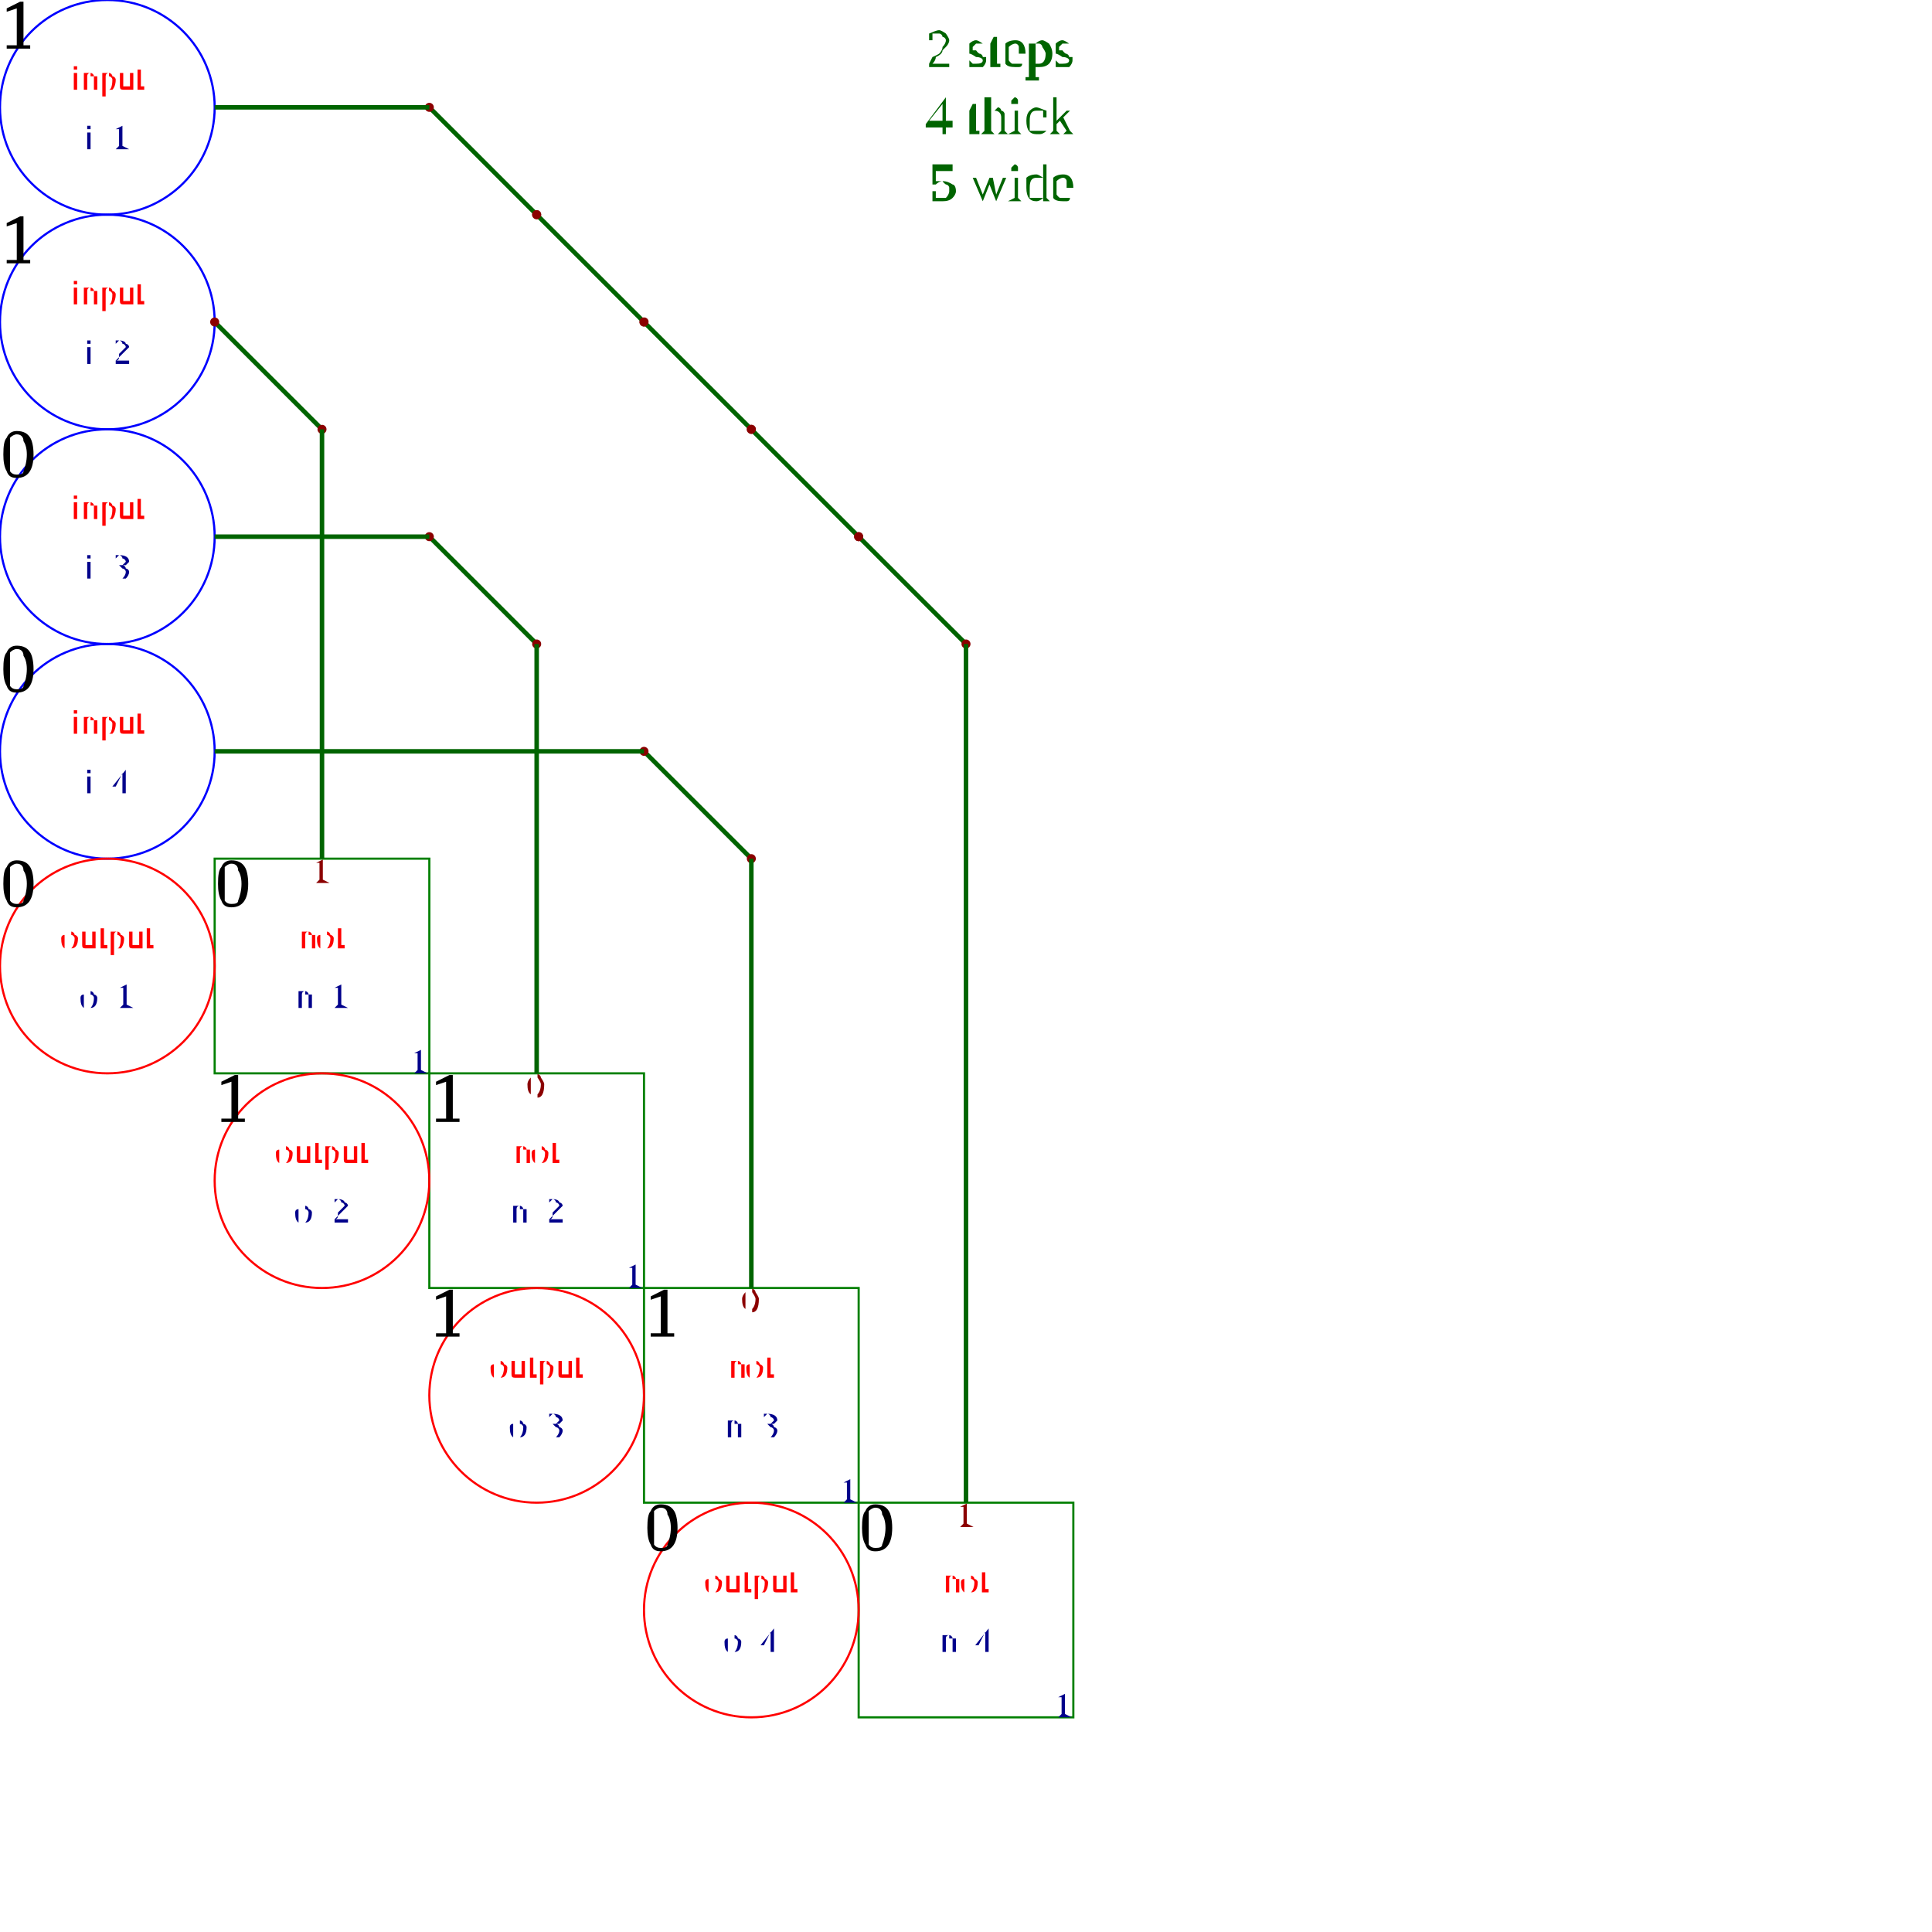
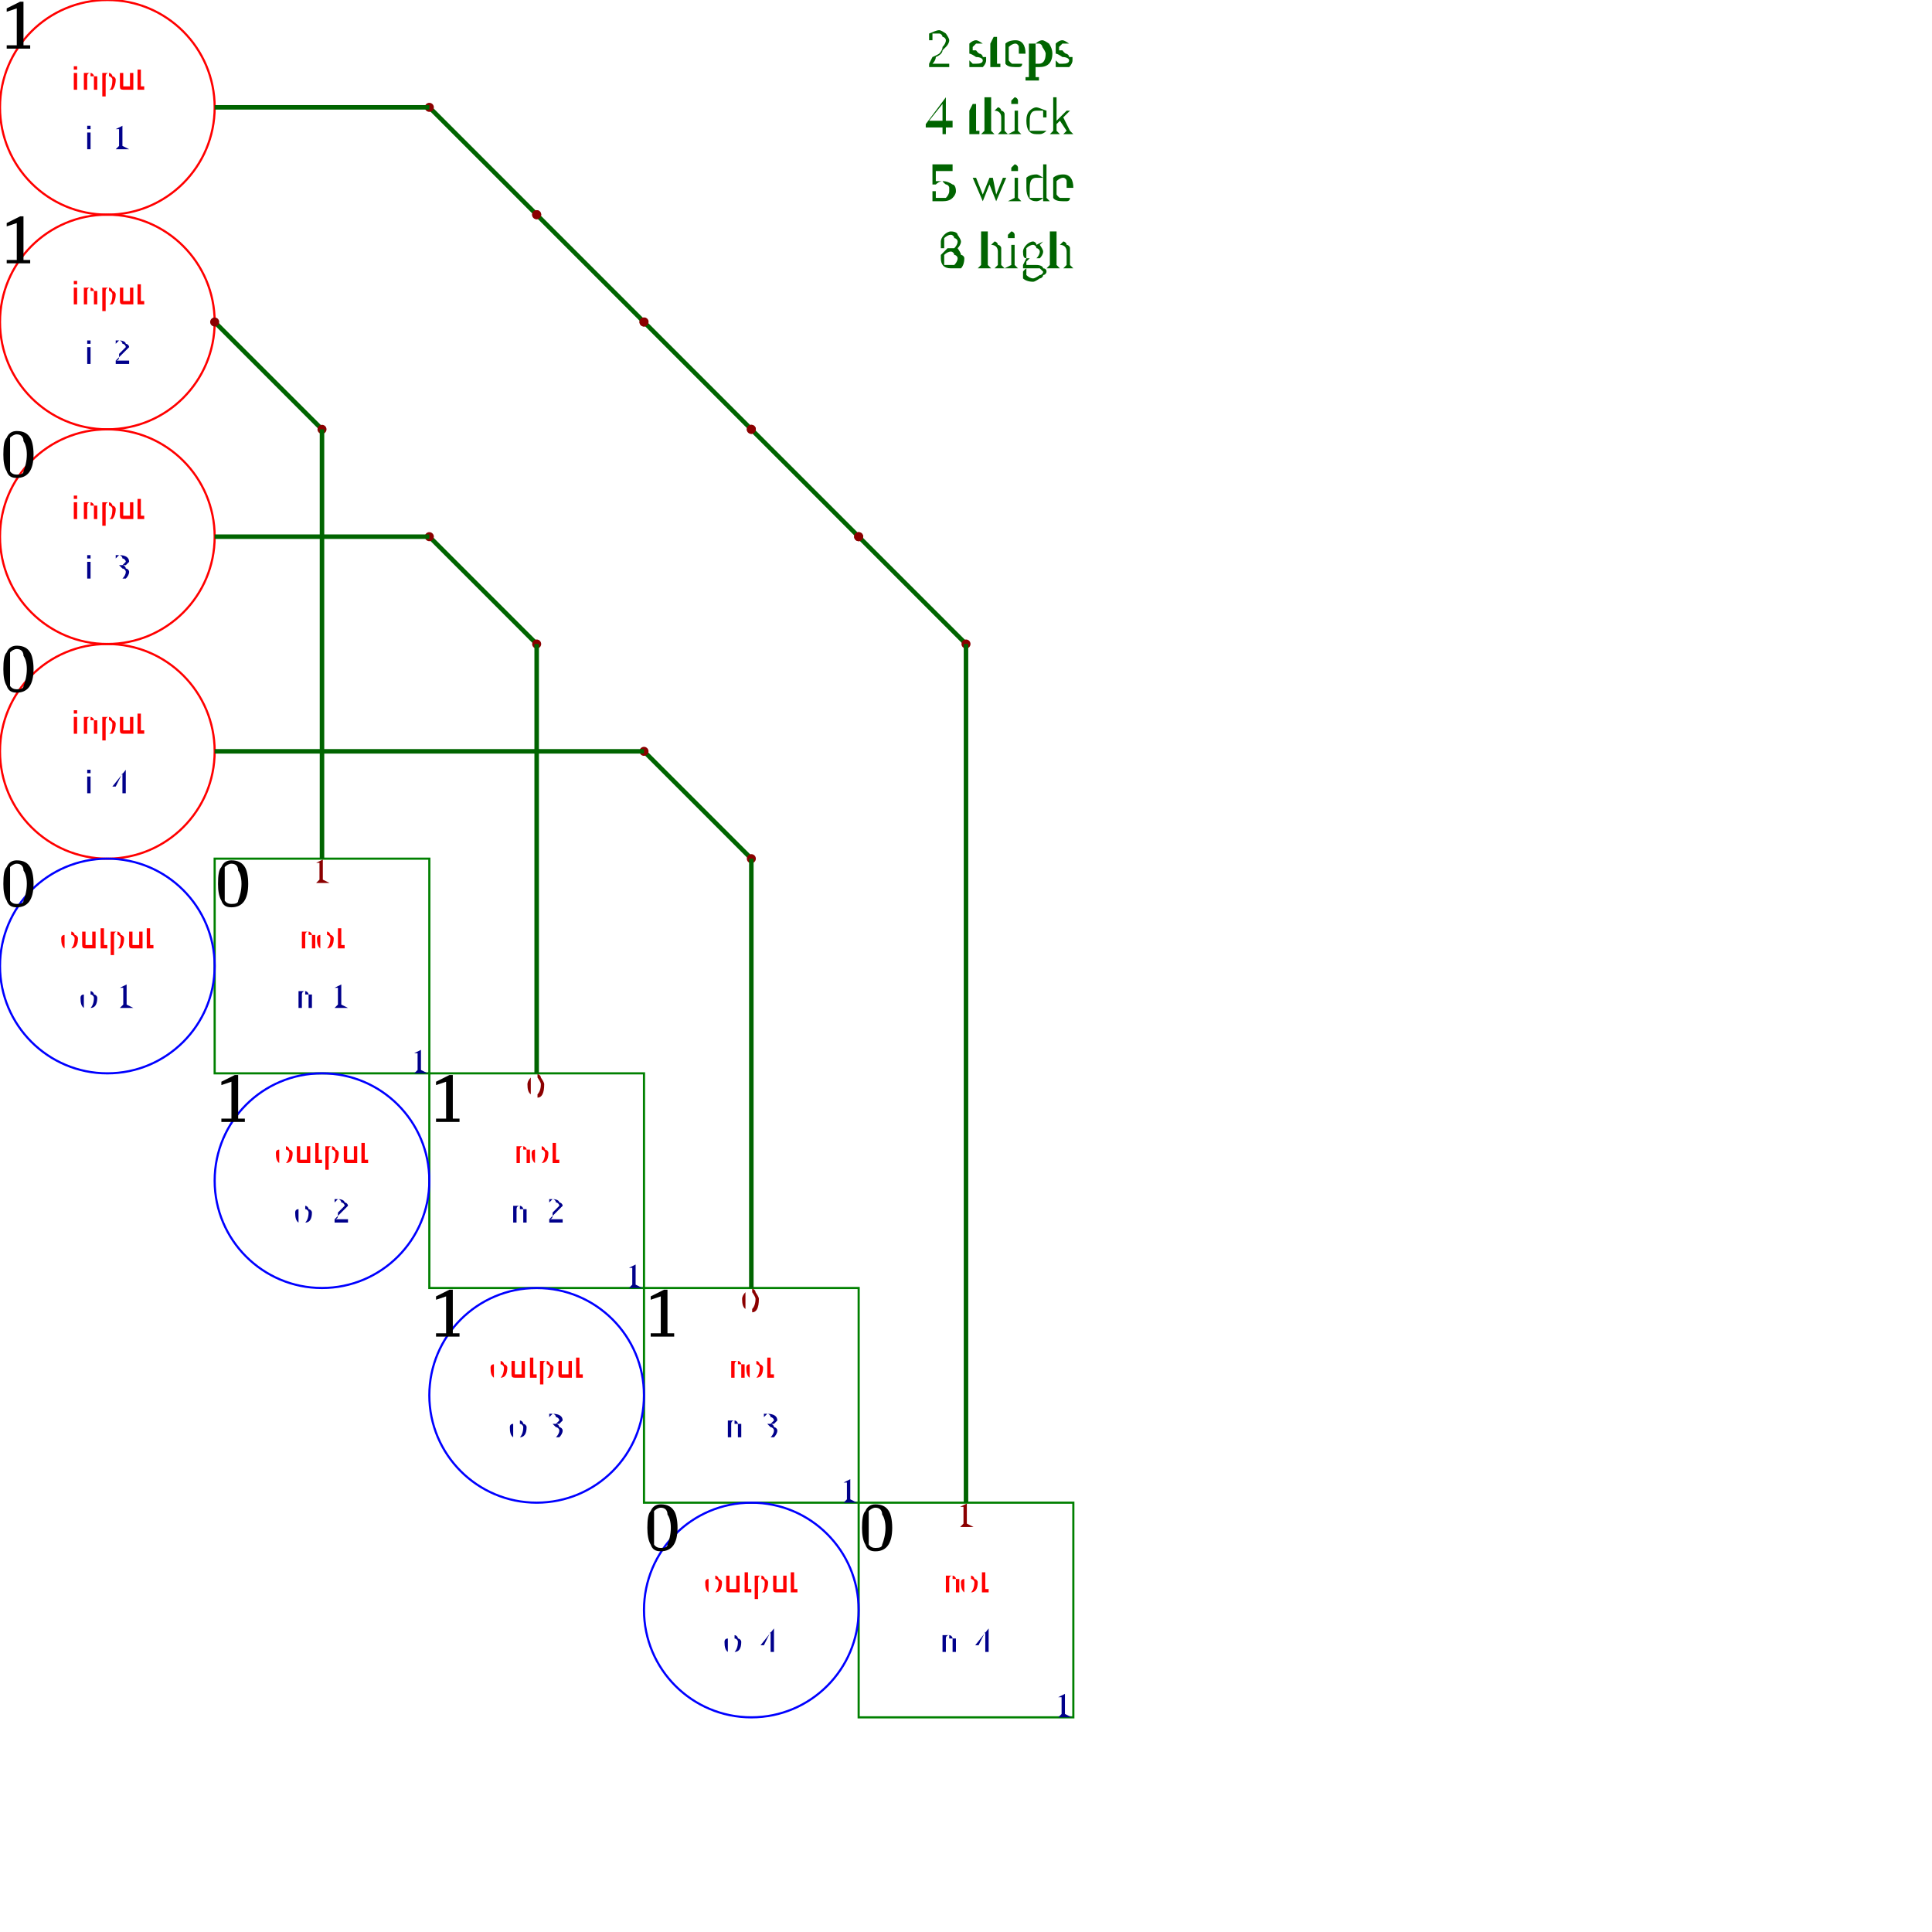
<svg xmlns="http://www.w3.org/2000/svg" height="100%" viewBox="0 0 9 9" width="100%">
  <text fill="darkGreen" font-size="0.25" stroke-width="0.016" text-anchor="end" x="5" y="0.312">2 steps</text>
  <text fill="darkGreen" font-size="0.25" stroke-width="0.016" text-anchor="end" x="5" y="0.625">4 thick</text>
  <text fill="darkGreen" font-size="0.25" stroke-width="0.016" text-anchor="end" x="5" y="0.938">5 wide</text>
-   <circle cx="0.5" cy="0.5" fill="transparent" font-size="0.167" r="0.5" stroke="blue" stroke-width="0.01" />
+   <text fill="darkGreen" font-size="0.25" stroke-width="0.016" text-anchor="end" x="5" y="1.25">8 high</text>
+   <circle cx="0.5" cy="0.5" fill="transparent" font-size="0.167" r="0.5" stroke="red" stroke-width="0.01" />
  <text dominant-baseline="hanging" fill="black" font-size="0.333" stroke-width="0.021" text-anchor="start" x="0" y="0">1</text>
  <text dominant-baseline="auto" fill="red" font-size="0.167" stroke-width="0.01" text-anchor="middle" x="0.5" y="0.417">input</text>
  <text dominant-baseline="hanging" fill="darkblue" font-size="0.167" stroke-width="0.01" text-anchor="middle" x="0.5" y="0.583">i_1</text>
-   <circle cx="0.5" cy="1.5" fill="transparent" font-size="0.167" r="0.5" stroke="blue" stroke-width="0.01" />
+   <circle cx="0.5" cy="1.5" fill="transparent" font-size="0.167" r="0.5" stroke="red" stroke-width="0.01" />
  <text dominant-baseline="hanging" fill="black" font-size="0.333" stroke-width="0.021" text-anchor="start" x="0" y="1">1</text>
  <text dominant-baseline="auto" fill="red" font-size="0.167" stroke-width="0.01" text-anchor="middle" x="0.5" y="1.417">input</text>
  <text dominant-baseline="hanging" fill="darkblue" font-size="0.167" stroke-width="0.01" text-anchor="middle" x="0.5" y="1.583">i_2</text>
-   <circle cx="0.5" cy="2.5" fill="transparent" font-size="0.167" r="0.5" stroke="blue" stroke-width="0.01" />
+   <circle cx="0.5" cy="2.5" fill="transparent" font-size="0.167" r="0.5" stroke="red" stroke-width="0.01" />
  <text dominant-baseline="hanging" fill="black" font-size="0.333" stroke-width="0.021" text-anchor="start" x="0" y="2">0</text>
  <text dominant-baseline="auto" fill="red" font-size="0.167" stroke-width="0.01" text-anchor="middle" x="0.5" y="2.417">input</text>
  <text dominant-baseline="hanging" fill="darkblue" font-size="0.167" stroke-width="0.01" text-anchor="middle" x="0.5" y="2.583">i_3</text>
-   <circle cx="0.5" cy="3.5" fill="transparent" font-size="0.167" r="0.5" stroke="blue" stroke-width="0.01" />
+   <circle cx="0.5" cy="3.5" fill="transparent" font-size="0.167" r="0.5" stroke="red" stroke-width="0.01" />
  <text dominant-baseline="hanging" fill="black" font-size="0.333" stroke-width="0.021" text-anchor="start" x="0" y="3">0</text>
  <text dominant-baseline="auto" fill="red" font-size="0.167" stroke-width="0.01" text-anchor="middle" x="0.5" y="3.417">input</text>
  <text dominant-baseline="hanging" fill="darkblue" font-size="0.167" stroke-width="0.01" text-anchor="middle" x="0.5" y="3.583">i_4</text>
  <rect fill="transparent" font-size="0.167" height="1" stroke="green" stroke-width="0.01" width="1" x="1" y="4" />
  <text dominant-baseline="hanging" fill="black" font-size="0.333" stroke-width="0.021" text-anchor="start" x="1" y="4">0</text>
  <text fill="darkBlue" font-size="0.167" stroke-width="0.01" text-anchor="end" x="2" y="5">1</text>
  <text dominant-baseline="auto" fill="red" font-size="0.167" stroke-width="0.01" text-anchor="middle" x="1.5" y="4.417">not</text>
  <text dominant-baseline="hanging" fill="darkblue" font-size="0.167" stroke-width="0.01" text-anchor="middle" x="1.5" y="4.583">n_1</text>
  <text dominant-baseline="hanging" fill="darkRed" font-size="0.167" stroke-width="0.01" text-anchor="middle" x="1.5" y="4">1</text>
  <rect fill="transparent" font-size="0.167" height="1" stroke="green" stroke-width="0.01" width="1" x="2" y="5" />
  <text dominant-baseline="hanging" fill="black" font-size="0.333" stroke-width="0.021" text-anchor="start" x="2" y="5">1</text>
  <text fill="darkBlue" font-size="0.167" stroke-width="0.01" text-anchor="end" x="3" y="6">1</text>
  <text dominant-baseline="auto" fill="red" font-size="0.167" stroke-width="0.01" text-anchor="middle" x="2.5" y="5.417">not</text>
  <text dominant-baseline="hanging" fill="darkblue" font-size="0.167" stroke-width="0.01" text-anchor="middle" x="2.5" y="5.583">n_2</text>
  <text dominant-baseline="hanging" fill="darkRed" font-size="0.167" stroke-width="0.01" text-anchor="middle" x="2.5" y="5">0</text>
  <rect fill="transparent" font-size="0.167" height="1" stroke="green" stroke-width="0.01" width="1" x="3" y="6" />
  <text dominant-baseline="hanging" fill="black" font-size="0.333" stroke-width="0.021" text-anchor="start" x="3" y="6">1</text>
  <text fill="darkBlue" font-size="0.167" stroke-width="0.01" text-anchor="end" x="4" y="7">1</text>
  <text dominant-baseline="auto" fill="red" font-size="0.167" stroke-width="0.01" text-anchor="middle" x="3.5" y="6.417">not</text>
  <text dominant-baseline="hanging" fill="darkblue" font-size="0.167" stroke-width="0.01" text-anchor="middle" x="3.5" y="6.583">n_3</text>
  <text dominant-baseline="hanging" fill="darkRed" font-size="0.167" stroke-width="0.01" text-anchor="middle" x="3.5" y="6">0</text>
  <rect fill="transparent" font-size="0.167" height="1" stroke="green" stroke-width="0.01" width="1" x="4" y="7" />
  <text dominant-baseline="hanging" fill="black" font-size="0.333" stroke-width="0.021" text-anchor="start" x="4" y="7">0</text>
  <text fill="darkBlue" font-size="0.167" stroke-width="0.01" text-anchor="end" x="5" y="8">1</text>
  <text dominant-baseline="auto" fill="red" font-size="0.167" stroke-width="0.01" text-anchor="middle" x="4.5" y="7.417">not</text>
  <text dominant-baseline="hanging" fill="darkblue" font-size="0.167" stroke-width="0.01" text-anchor="middle" x="4.5" y="7.583">n_4</text>
  <text dominant-baseline="hanging" fill="darkRed" font-size="0.167" stroke-width="0.01" text-anchor="middle" x="4.5" y="7">1</text>
-   <circle cx="0.5" cy="4.5" fill="transparent" font-size="0.167" r="0.5" stroke="red" stroke-width="0.01" />
+   <circle cx="0.5" cy="4.5" fill="transparent" font-size="0.167" r="0.5" stroke="blue" stroke-width="0.01" />
  <text dominant-baseline="hanging" fill="black" font-size="0.333" stroke-width="0.021" text-anchor="start" x="0" y="4">0</text>
  <text dominant-baseline="auto" fill="red" font-size="0.167" stroke-width="0.01" text-anchor="middle" x="0.5" y="4.417">output</text>
  <text dominant-baseline="hanging" fill="darkblue" font-size="0.167" stroke-width="0.01" text-anchor="middle" x="0.5" y="4.583">o_1</text>
-   <circle cx="1.5" cy="5.5" fill="transparent" font-size="0.167" r="0.5" stroke="red" stroke-width="0.01" />
+   <circle cx="1.5" cy="5.5" fill="transparent" font-size="0.167" r="0.5" stroke="blue" stroke-width="0.01" />
  <text dominant-baseline="hanging" fill="black" font-size="0.333" stroke-width="0.021" text-anchor="start" x="1" y="5">1</text>
  <text dominant-baseline="auto" fill="red" font-size="0.167" stroke-width="0.01" text-anchor="middle" x="1.5" y="5.417">output</text>
  <text dominant-baseline="hanging" fill="darkblue" font-size="0.167" stroke-width="0.01" text-anchor="middle" x="1.5" y="5.583">o_2</text>
-   <circle cx="2.5" cy="6.5" fill="transparent" font-size="0.167" r="0.5" stroke="red" stroke-width="0.01" />
+   <circle cx="2.5" cy="6.5" fill="transparent" font-size="0.167" r="0.5" stroke="blue" stroke-width="0.01" />
  <text dominant-baseline="hanging" fill="black" font-size="0.333" stroke-width="0.021" text-anchor="start" x="2" y="6">1</text>
  <text dominant-baseline="auto" fill="red" font-size="0.167" stroke-width="0.01" text-anchor="middle" x="2.5" y="6.417">output</text>
  <text dominant-baseline="hanging" fill="darkblue" font-size="0.167" stroke-width="0.01" text-anchor="middle" x="2.5" y="6.583">o_3</text>
-   <circle cx="3.5" cy="7.5" fill="transparent" font-size="0.167" r="0.5" stroke="red" stroke-width="0.01" />
+   <circle cx="3.5" cy="7.5" fill="transparent" font-size="0.167" r="0.5" stroke="blue" stroke-width="0.01" />
  <text dominant-baseline="hanging" fill="black" font-size="0.333" stroke-width="0.021" text-anchor="start" x="3" y="7">0</text>
  <text dominant-baseline="auto" fill="red" font-size="0.167" stroke-width="0.01" text-anchor="middle" x="3.5" y="7.417">output</text>
  <text dominant-baseline="hanging" fill="darkblue" font-size="0.167" stroke-width="0.01" text-anchor="middle" x="3.5" y="7.583">o_4</text>
  <line fill="transparent" font-size="0.167" stroke="darkgreen" stroke-width="0.021" x1="1" x2="1.5" y1="1.5" y2="2" />
  <circle cx="1" cy="1.5" fill="darkRed" font-size="0.167" r="0.021" stroke-width="0.01" />
  <circle cx="1.5" cy="2" fill="darkRed" font-size="0.167" r="0.021" stroke-width="0.01" />
  <line fill="transparent" font-size="0.167" stroke="darkgreen" stroke-width="0.021" x1="2" x2="2.5" y1="0.5" y2="1" />
  <circle cx="2" cy="0.5" fill="darkRed" font-size="0.167" r="0.021" stroke-width="0.01" />
  <circle cx="2.5" cy="1" fill="darkRed" font-size="0.167" r="0.021" stroke-width="0.01" />
  <line fill="transparent" font-size="0.167" stroke="darkgreen" stroke-width="0.021" x1="2.5" x2="3" y1="1" y2="1.5" />
  <circle cx="2.5" cy="1" fill="darkRed" font-size="0.167" r="0.021" stroke-width="0.01" />
  <circle cx="3" cy="1.5" fill="darkRed" font-size="0.167" r="0.021" stroke-width="0.01" />
  <line fill="transparent" font-size="0.167" stroke="darkgreen" stroke-width="0.021" x1="2" x2="2.5" y1="2.5" y2="3" />
  <circle cx="2" cy="2.5" fill="darkRed" font-size="0.167" r="0.021" stroke-width="0.01" />
  <circle cx="2.5" cy="3" fill="darkRed" font-size="0.167" r="0.021" stroke-width="0.01" />
  <line fill="transparent" font-size="0.167" stroke="darkgreen" stroke-width="0.021" x1="3" x2="3.5" y1="1.5" y2="2" />
  <circle cx="3" cy="1.5" fill="darkRed" font-size="0.167" r="0.021" stroke-width="0.01" />
  <circle cx="3.5" cy="2" fill="darkRed" font-size="0.167" r="0.021" stroke-width="0.01" />
  <line fill="transparent" font-size="0.167" stroke="darkgreen" stroke-width="0.021" x1="3.5" x2="4" y1="2" y2="2.5" />
  <circle cx="3.5" cy="2" fill="darkRed" font-size="0.167" r="0.021" stroke-width="0.01" />
  <circle cx="4" cy="2.5" fill="darkRed" font-size="0.167" r="0.021" stroke-width="0.01" />
  <line fill="transparent" font-size="0.167" stroke="darkgreen" stroke-width="0.021" x1="3" x2="3.5" y1="3.5" y2="4" />
  <circle cx="3" cy="3.5" fill="darkRed" font-size="0.167" r="0.021" stroke-width="0.01" />
  <circle cx="3.5" cy="4" fill="darkRed" font-size="0.167" r="0.021" stroke-width="0.01" />
  <line fill="transparent" font-size="0.167" stroke="darkgreen" stroke-width="0.021" x1="4" x2="4.5" y1="2.5" y2="3" />
  <circle cx="4" cy="2.5" fill="darkRed" font-size="0.167" r="0.021" stroke-width="0.01" />
  <circle cx="4.5" cy="3" fill="darkRed" font-size="0.167" r="0.021" stroke-width="0.01" />
  <line fill="transparent" font-size="0.167" stroke="darkgreen" stroke-width="0.021" x1="1" x2="2" y1="0.5" y2="0.5" />
  <line fill="transparent" font-size="0.167" stroke="darkgreen" stroke-width="0.021" x1="1" x2="2" y1="2.5" y2="2.5" />
  <line fill="transparent" font-size="0.167" stroke="darkgreen" stroke-width="0.021" x1="1.5" x2="1.5" y1="2" y2="4" />
  <line fill="transparent" font-size="0.167" stroke="darkgreen" stroke-width="0.021" x1="1" x2="3" y1="3.5" y2="3.5" />
  <line fill="transparent" font-size="0.167" stroke="darkgreen" stroke-width="0.021" x1="2.5" x2="2.5" y1="3" y2="5" />
  <line fill="transparent" font-size="0.167" stroke="darkgreen" stroke-width="0.021" x1="3.5" x2="3.5" y1="4" y2="6" />
  <line fill="transparent" font-size="0.167" stroke="darkgreen" stroke-width="0.021" x1="4.5" x2="4.5" y1="3" y2="7" />
</svg>
